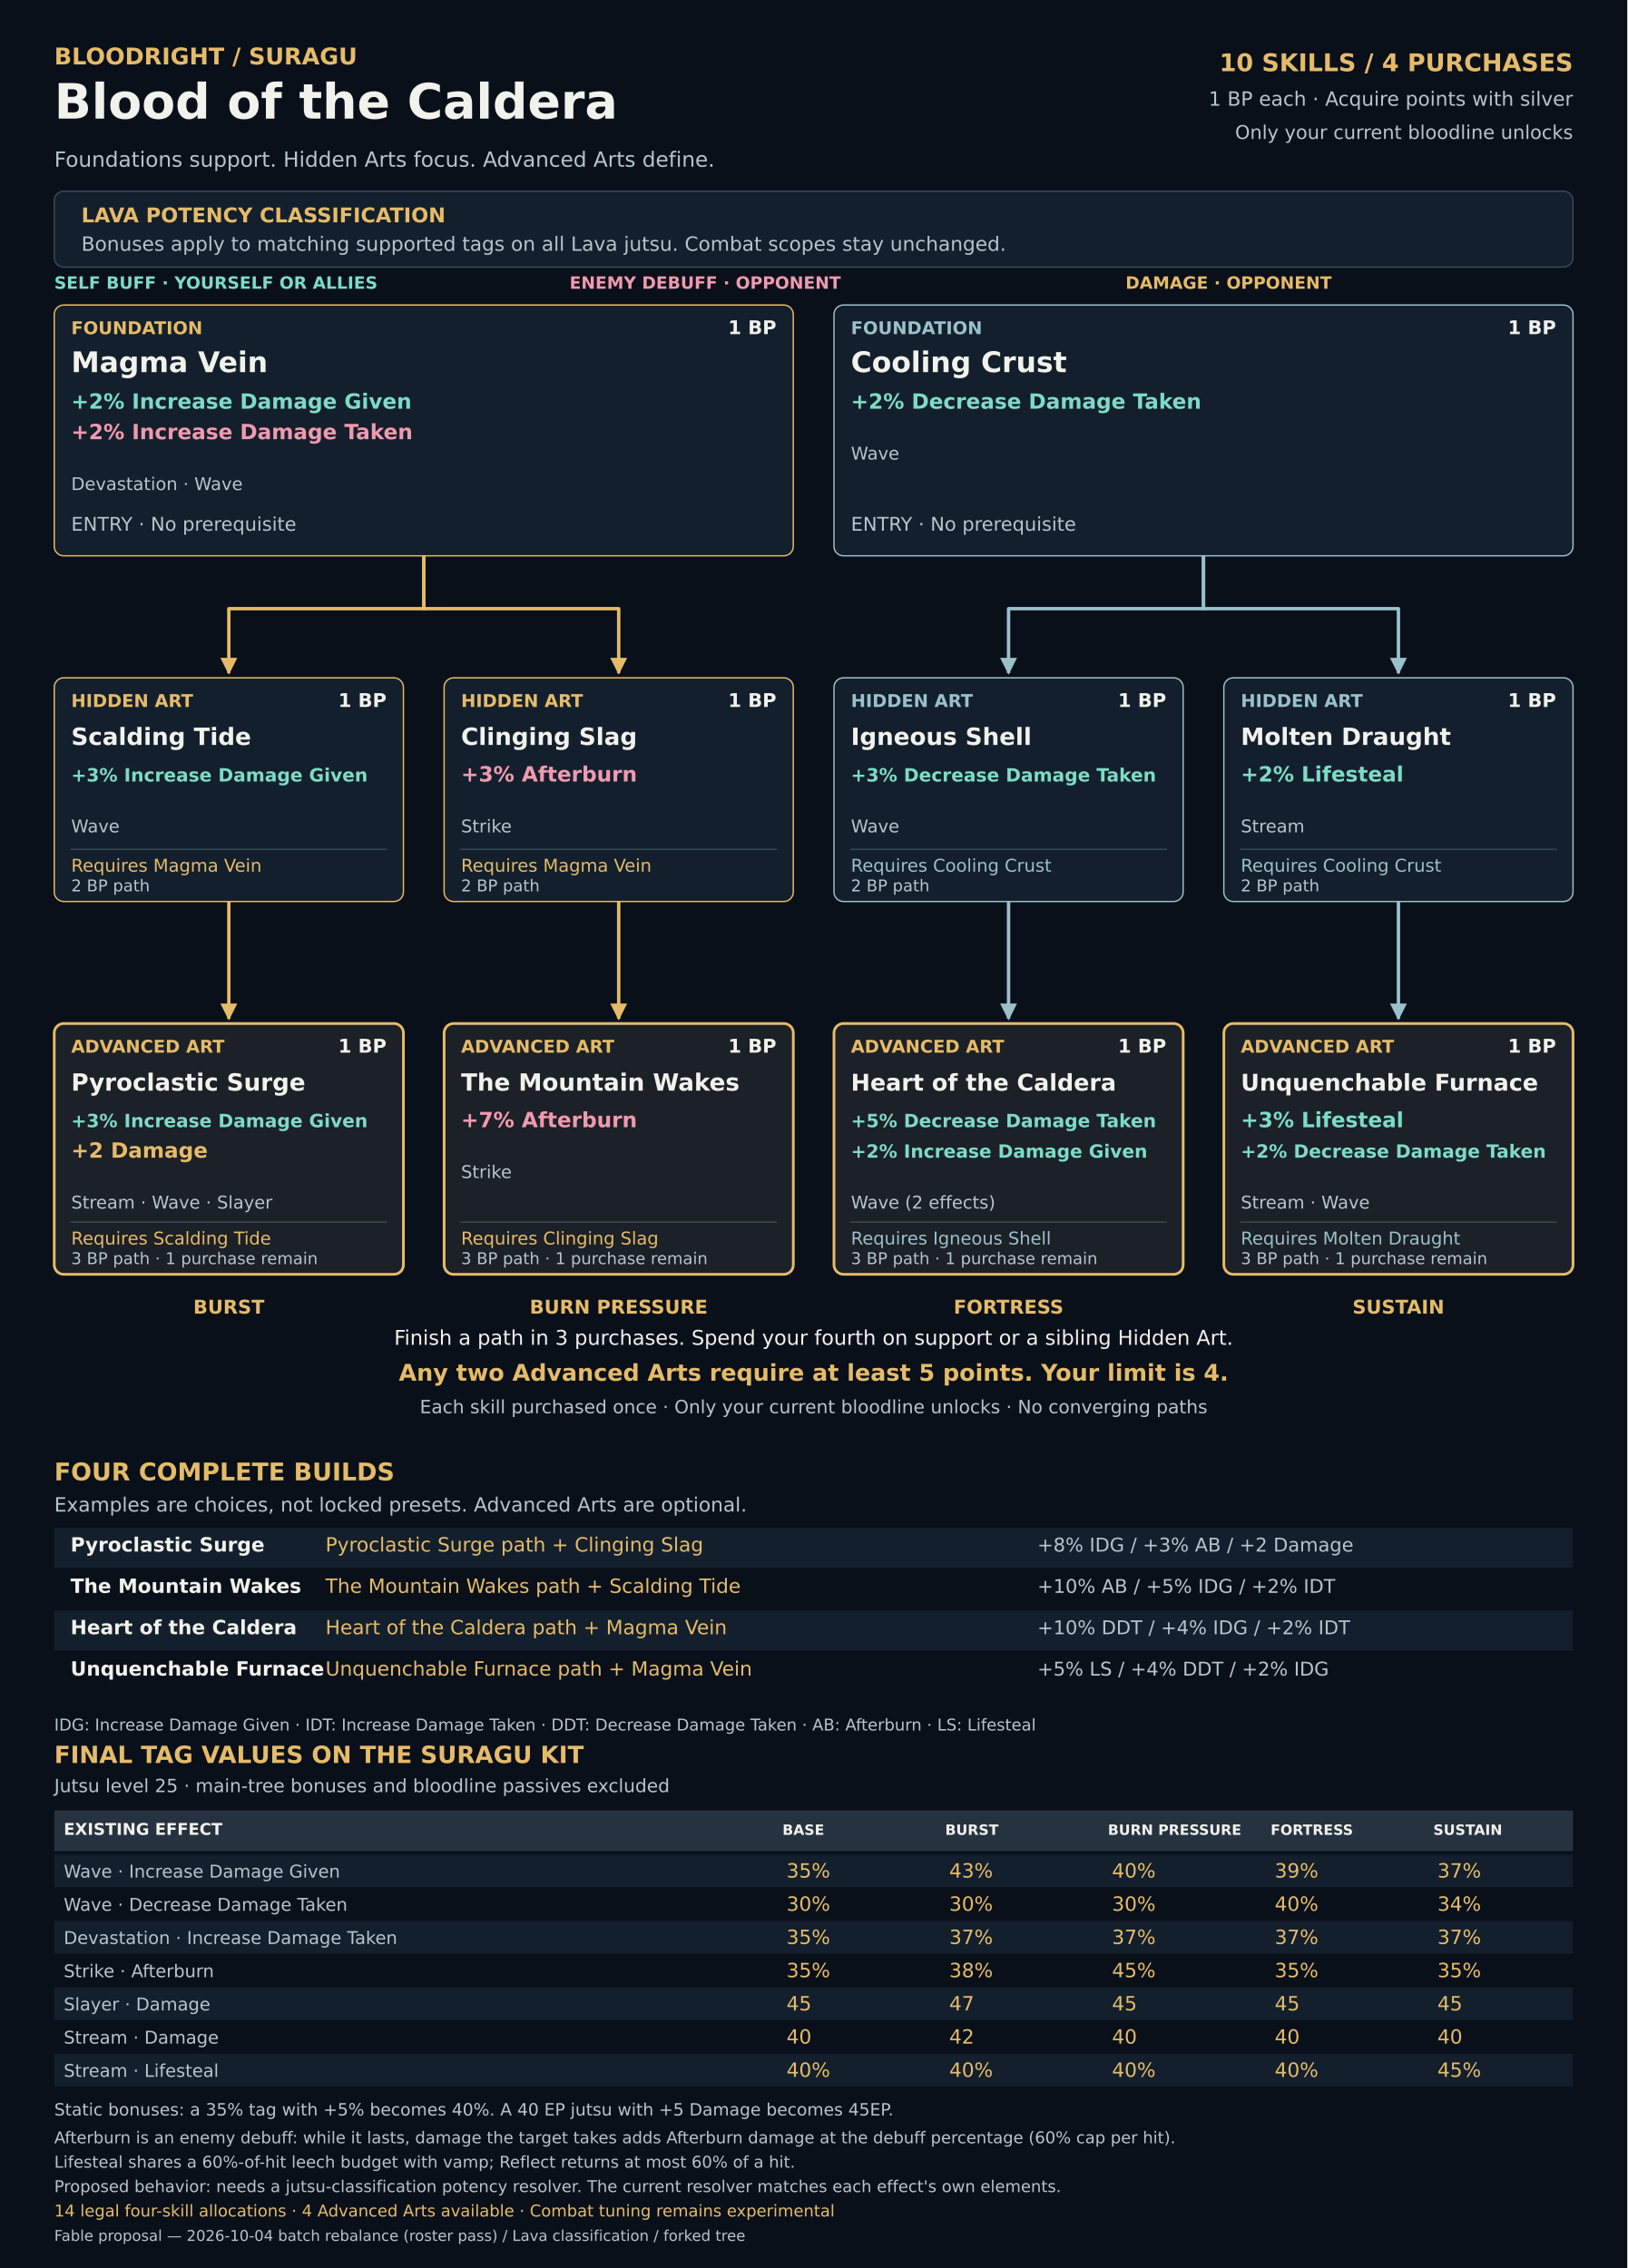
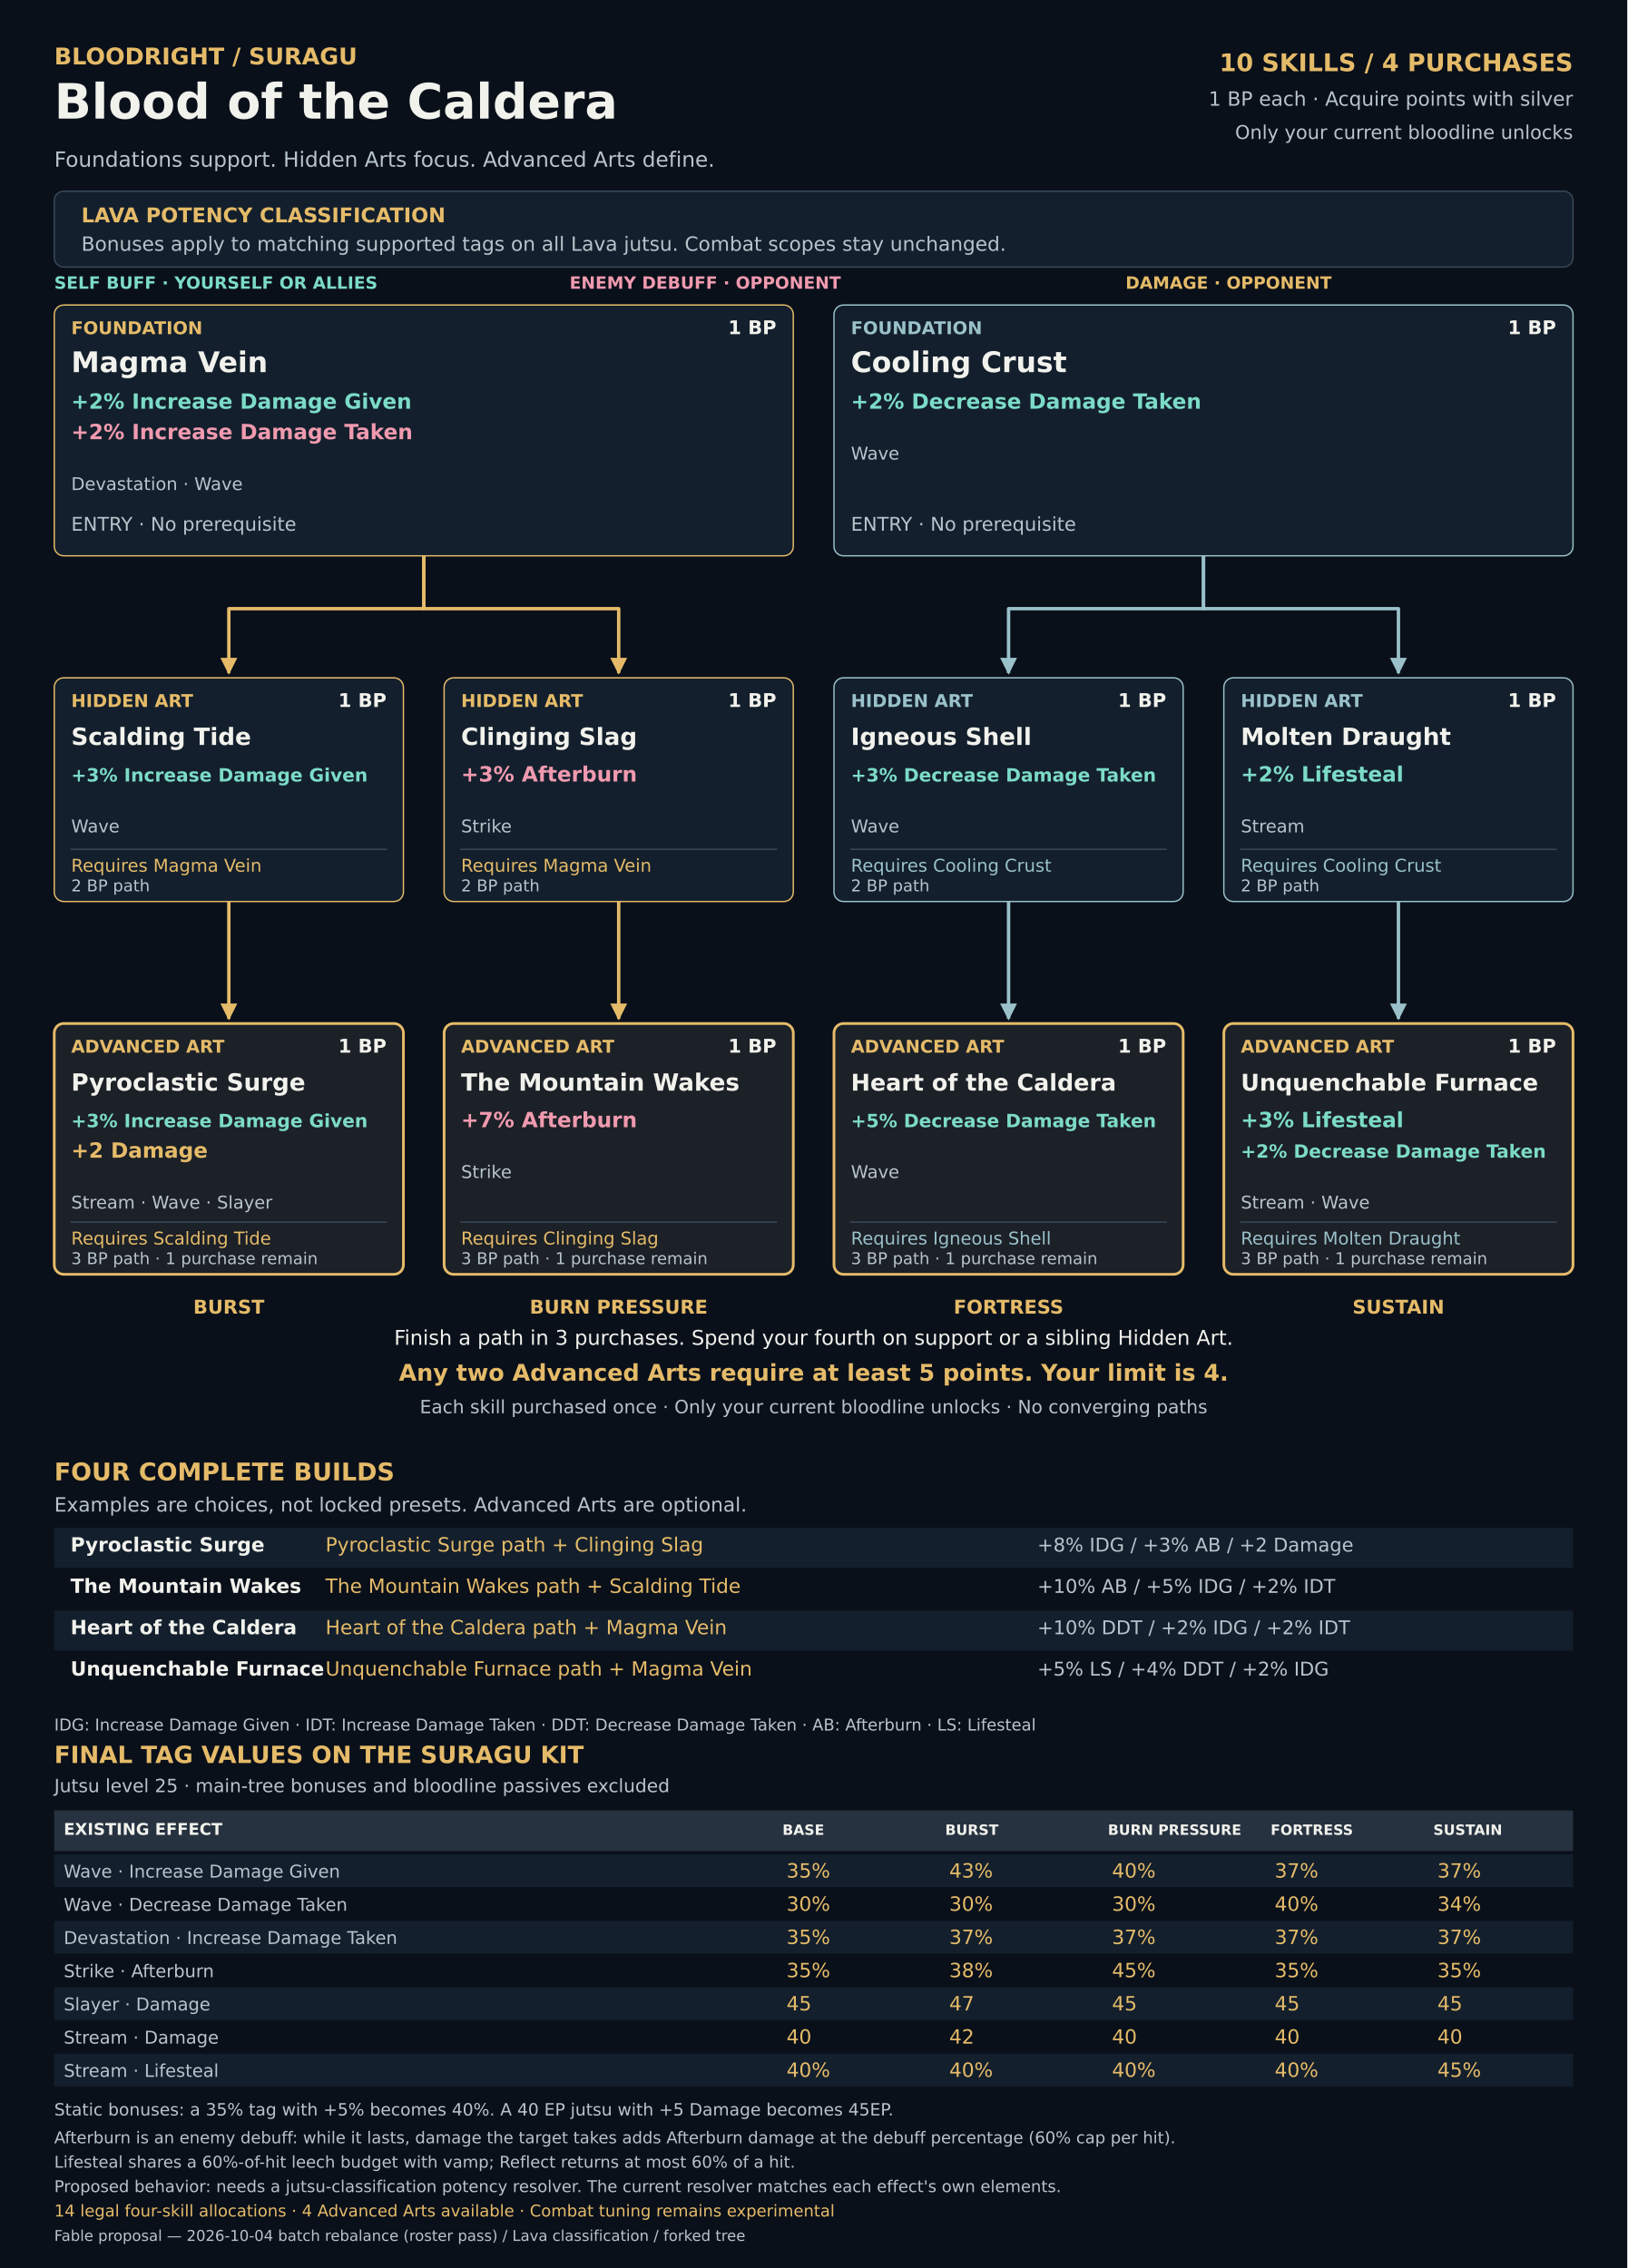
<svg xmlns="http://www.w3.org/2000/svg" width="2400" height="3346" viewBox="0 0 2400 3346" role="img" aria-labelledby="title desc">
  <defs>
    <marker id="arrow-0" viewBox="0 0 10 10" refX="9" refY="5" markerWidth="5" markerHeight="5" orient="auto">
      <path d="M0 0L10 5L0 10Z" fill="#e5bb69" />
    </marker>
    <marker id="arrow-1" viewBox="0 0 10 10" refX="9" refY="5" markerWidth="5" markerHeight="5" orient="auto">
      <path d="M0 0L10 5L0 10Z" fill="#9ac1ca" />
    </marker>
    <marker id="arrow-2" viewBox="0 0 10 10" refX="9" refY="5" markerWidth="5" markerHeight="5" orient="auto">
      <path d="M0 0L10 5L0 10Z" fill="#b8d98d" />
    </marker>
    <marker id="arrow-3" viewBox="0 0 10 10" refX="9" refY="5" markerWidth="5" markerHeight="5" orient="auto">
      <path d="M0 0L10 5L0 10Z" fill="#d9a6e0" />
    </marker>
  </defs>
  <g font-family="DejaVu Sans, sans-serif">
    <rect x="0" y="0" width="2400" height="3346" rx="0" fill="#0a101a" />
    <text x="80" y="95" font-size="34" font-weight="700" fill="#e5bb69" text-anchor="start">BLOODRIGHT / SURAGU</text>
    <text x="80" y="175" font-size="72" font-weight="700" fill="#f2f2ed" text-anchor="start">Blood of the Caldera</text>
    <text x="80" y="246" font-size="31" font-weight="400" fill="#b8c4cc" text-anchor="start">Foundations support. Hidden Arts focus. Advanced Arts define.</text>
    <text x="2320" y="105" font-size="36" font-weight="700" fill="#e5bb69" text-anchor="end">10 SKILLS  /  4 PURCHASES</text>
    <text x="2320" y="156" font-size="29" font-weight="400" fill="#b8c4cc" text-anchor="end">1 BP each · Acquire points with silver</text>
    <text x="2320" y="205" font-size="28" font-weight="400" fill="#b8c4cc" text-anchor="end">Only your current bloodline unlocks</text>
    <rect x="80" y="282" width="2240" height="112" rx="14" fill="#131f2c" stroke="#394858" stroke-width="2" />
    <text x="120" y="328" font-size="30" font-weight="700" fill="#e5bb69" text-anchor="start">LAVA POTENCY CLASSIFICATION</text>
    <text x="120" y="370" font-size="29" font-weight="400" fill="#b8c4cc" text-anchor="start">Bonuses apply to matching supported tags on all Lava jutsu. Combat scopes stay unchanged.</text>
    <text x="80" y="426" font-size="25" font-weight="700" fill="#7cdbc7" text-anchor="start">SELF BUFF · YOURSELF OR ALLIES</text>
    <text x="840" y="426" font-size="25" font-weight="700" fill="#f09aaf" text-anchor="start">ENEMY DEBUFF · OPPONENT</text>
    <text x="1660" y="426" font-size="25" font-weight="700" fill="#e5bb69" text-anchor="start">DAMAGE · OPPONENT</text>
    <path id="edge-02-03" data-from="02" data-to="03" d="M337.5 1330 V1503" fill="none" stroke="#e5bb69" stroke-width="5" stroke-linejoin="round" marker-end="url(#arrow-0)" />
    <path id="edge-04-05" data-from="04" data-to="05" d="M912.5 1330 V1503" fill="none" stroke="#e5bb69" stroke-width="5" stroke-linejoin="round" marker-end="url(#arrow-0)" />
    <path id="edge-01-02" data-from="01" data-to="02" d="M625 820 V898 H337.5 V993" fill="none" stroke="#e5bb69" stroke-width="5" stroke-linejoin="round" marker-end="url(#arrow-0)" />
    <path id="edge-01-04" data-from="01" data-to="04" d="M625 820 V898 H912.5 V993" fill="none" stroke="#e5bb69" stroke-width="5" stroke-linejoin="round" marker-end="url(#arrow-0)" />
    <path id="edge-07-08" data-from="07" data-to="08" d="M1487.5 1330 V1503" fill="none" stroke="#9ac1ca" stroke-width="5" stroke-linejoin="round" marker-end="url(#arrow-1)" />
    <path id="edge-09-10" data-from="09" data-to="10" d="M2062.5 1330 V1503" fill="none" stroke="#9ac1ca" stroke-width="5" stroke-linejoin="round" marker-end="url(#arrow-1)" />
    <path id="edge-06-07" data-from="06" data-to="07" d="M1775 820 V898 H1487.5 V993" fill="none" stroke="#9ac1ca" stroke-width="5" stroke-linejoin="round" marker-end="url(#arrow-1)" />
    <path id="edge-06-09" data-from="06" data-to="09" d="M1775 820 V898 H2062.5 V993" fill="none" stroke="#9ac1ca" stroke-width="5" stroke-linejoin="round" marker-end="url(#arrow-1)" />
    <g id="node-01" data-cost="1" data-prerequisites="" data-potency-classification="Lava">
      <rect x="80" y="450" width="1090" height="370" rx="14" fill="#131f2c" stroke="#e5bb69" stroke-width="2" />
      <text x="105.0" y="493" font-size="26" font-weight="700" fill="#e5bb69" text-anchor="start">FOUNDATION</text>
      <text x="1145.0" y="493" font-size="28" font-weight="700" fill="#f2f2ed" text-anchor="end">1 BP</text>
      <text x="105.0" y="549" font-size="42" font-weight="700" fill="#f2f2ed" text-anchor="start">Magma Vein</text>
      <text x="105.0" y="603" font-size="31" font-weight="700" fill="#7cdbc7" text-anchor="start">+2% Increase Damage Given</text>
      <text x="105.0" y="648" font-size="31" font-weight="700" fill="#f09aaf" text-anchor="start">+2% Increase Damage Taken</text>
      <text x="105.0" y="723" font-size="26" font-weight="400" fill="#b8c4cc" text-anchor="start">Devastation · Wave</text>
      <text x="105.0" y="783" font-size="28" font-weight="400" fill="#b8c4cc" text-anchor="start">ENTRY · No prerequisite</text>
    </g>
    <g id="node-06" data-cost="1" data-prerequisites="" data-potency-classification="Lava">
      <rect x="1230" y="450" width="1090" height="370" rx="14" fill="#131f2c" stroke="#9ac1ca" stroke-width="2" />
      <text x="1255.0" y="493" font-size="26" font-weight="700" fill="#9ac1ca" text-anchor="start">FOUNDATION</text>
      <text x="2295.0" y="493" font-size="28" font-weight="700" fill="#f2f2ed" text-anchor="end">1 BP</text>
      <text x="1255.0" y="549" font-size="42" font-weight="700" fill="#f2f2ed" text-anchor="start">Cooling Crust</text>
      <text x="1255.0" y="603" font-size="31" font-weight="700" fill="#7cdbc7" text-anchor="start">+2% Decrease Damage Taken</text>
      <text x="1255.0" y="678" font-size="26" font-weight="400" fill="#b8c4cc" text-anchor="start">Wave</text>
      <text x="1255.0" y="783" font-size="28" font-weight="400" fill="#b8c4cc" text-anchor="start">ENTRY · No prerequisite</text>
    </g>
    <g id="node-02" data-cost="1" data-prerequisites="01" data-potency-classification="Lava">
      <rect x="80" y="1000" width="515" height="330" rx="14" fill="#131f2c" stroke="#e5bb69" stroke-width="2" />
      <text x="105.0" y="1043" font-size="26" font-weight="700" fill="#e5bb69" text-anchor="start">HIDDEN ART</text>
      <text x="570.0" y="1043" font-size="28" font-weight="700" fill="#f2f2ed" text-anchor="end">1 BP</text>
      <text x="105.0" y="1099" font-size="35" font-weight="700" fill="#f2f2ed" text-anchor="start">Scalding Tide</text>
      <text x="105.0" y="1153" font-size="27" font-weight="700" fill="#7cdbc7" text-anchor="start">+3% Increase Damage Given</text>
      <text x="105.0" y="1228" font-size="26" font-weight="400" fill="#b8c4cc" text-anchor="start">Wave</text>
      <path d="M104 1253 L571 1253" fill="none" stroke="#394858" stroke-width="2" />
      <text x="105.0" y="1286" font-size="26" font-weight="400" fill="#e5bb69" text-anchor="start">Requires Magma Vein</text>
      <text x="105.0" y="1315" font-size="24" font-weight="400" fill="#b8c4cc" text-anchor="start">2 BP path</text>
    </g>
    <g id="node-04" data-cost="1" data-prerequisites="01" data-potency-classification="Lava">
      <rect x="655" y="1000" width="515" height="330" rx="14" fill="#131f2c" stroke="#e5bb69" stroke-width="2" />
      <text x="680.0" y="1043" font-size="26" font-weight="700" fill="#e5bb69" text-anchor="start">HIDDEN ART</text>
      <text x="1145.0" y="1043" font-size="28" font-weight="700" fill="#f2f2ed" text-anchor="end">1 BP</text>
      <text x="680.0" y="1099" font-size="35" font-weight="700" fill="#f2f2ed" text-anchor="start">Clinging Slag</text>
      <text x="680.0" y="1153" font-size="31" font-weight="700" fill="#f09aaf" text-anchor="start">+3% Afterburn</text>
      <text x="680.0" y="1228" font-size="26" font-weight="400" fill="#b8c4cc" text-anchor="start">Strike</text>
      <path d="M679 1253 L1146 1253" fill="none" stroke="#394858" stroke-width="2" />
      <text x="680.0" y="1286" font-size="26" font-weight="400" fill="#e5bb69" text-anchor="start">Requires Magma Vein</text>
      <text x="680.0" y="1315" font-size="24" font-weight="400" fill="#b8c4cc" text-anchor="start">2 BP path</text>
    </g>
    <g id="node-07" data-cost="1" data-prerequisites="06" data-potency-classification="Lava">
      <rect x="1230" y="1000" width="515" height="330" rx="14" fill="#131f2c" stroke="#9ac1ca" stroke-width="2" />
      <text x="1255.0" y="1043" font-size="26" font-weight="700" fill="#9ac1ca" text-anchor="start">HIDDEN ART</text>
      <text x="1720.0" y="1043" font-size="28" font-weight="700" fill="#f2f2ed" text-anchor="end">1 BP</text>
      <text x="1255.0" y="1099" font-size="35" font-weight="700" fill="#f2f2ed" text-anchor="start">Igneous Shell</text>
      <text x="1255.0" y="1153" font-size="27" font-weight="700" fill="#7cdbc7" text-anchor="start">+3% Decrease Damage Taken</text>
      <text x="1255.0" y="1228" font-size="26" font-weight="400" fill="#b8c4cc" text-anchor="start">Wave</text>
      <path d="M1254 1253 L1721 1253" fill="none" stroke="#394858" stroke-width="2" />
      <text x="1255.0" y="1286" font-size="26" font-weight="400" fill="#9ac1ca" text-anchor="start">Requires Cooling Crust</text>
      <text x="1255.0" y="1315" font-size="24" font-weight="400" fill="#b8c4cc" text-anchor="start">2 BP path</text>
    </g>
    <g id="node-09" data-cost="1" data-prerequisites="06" data-potency-classification="Lava">
      <rect x="1805" y="1000" width="515" height="330" rx="14" fill="#131f2c" stroke="#9ac1ca" stroke-width="2" />
      <text x="1830.0" y="1043" font-size="26" font-weight="700" fill="#9ac1ca" text-anchor="start">HIDDEN ART</text>
      <text x="2295.0" y="1043" font-size="28" font-weight="700" fill="#f2f2ed" text-anchor="end">1 BP</text>
      <text x="1830.0" y="1099" font-size="35" font-weight="700" fill="#f2f2ed" text-anchor="start">Molten Draught</text>
      <text x="1830.0" y="1153" font-size="31" font-weight="700" fill="#7cdbc7" text-anchor="start">+2% Lifesteal</text>
      <text x="1830.0" y="1228" font-size="26" font-weight="400" fill="#b8c4cc" text-anchor="start">Stream</text>
      <path d="M1829 1253 L2296 1253" fill="none" stroke="#394858" stroke-width="2" />
      <text x="1830.0" y="1286" font-size="26" font-weight="400" fill="#9ac1ca" text-anchor="start">Requires Cooling Crust</text>
      <text x="1830.0" y="1315" font-size="24" font-weight="400" fill="#b8c4cc" text-anchor="start">2 BP path</text>
    </g>
    <g id="node-03" data-cost="1" data-prerequisites="02" data-potency-classification="Lava">
      <rect x="80" y="1510" width="515" height="370" rx="14" fill="#1c2027" stroke="#e5bb69" stroke-width="4" />
      <text x="105.0" y="1553" font-size="26" font-weight="700" fill="#e5bb69" text-anchor="start">ADVANCED ART</text>
      <text x="570.0" y="1553" font-size="28" font-weight="700" fill="#f2f2ed" text-anchor="end">1 BP</text>
      <text x="105.0" y="1609" font-size="35" font-weight="700" fill="#f2f2ed" text-anchor="start">Pyroclastic Surge</text>
      <text x="105.0" y="1663" font-size="27" font-weight="700" fill="#7cdbc7" text-anchor="start">+3% Increase Damage Given</text>
      <text x="105.0" y="1708" font-size="31" font-weight="700" fill="#e5bb69" text-anchor="start">+2 Damage</text>
      <text x="105.0" y="1783" font-size="26" font-weight="400" fill="#b8c4cc" text-anchor="start">Stream · Wave · Slayer</text>
      <path d="M104 1803 L571 1803" fill="none" stroke="#394858" stroke-width="2" />
      <text x="105.0" y="1836" font-size="26" font-weight="400" fill="#e5bb69" text-anchor="start">Requires Scalding Tide</text>
      <text x="105.0" y="1865" font-size="24" font-weight="400" fill="#b8c4cc" text-anchor="start">3 BP path · 1 purchase remain</text>
    </g>
    <g id="node-05" data-cost="1" data-prerequisites="04" data-potency-classification="Lava">
      <rect x="655" y="1510" width="515" height="370" rx="14" fill="#1c2027" stroke="#e5bb69" stroke-width="4" />
      <text x="680.0" y="1553" font-size="26" font-weight="700" fill="#e5bb69" text-anchor="start">ADVANCED ART</text>
      <text x="1145.0" y="1553" font-size="28" font-weight="700" fill="#f2f2ed" text-anchor="end">1 BP</text>
      <text x="680.0" y="1609" font-size="35" font-weight="700" fill="#f2f2ed" text-anchor="start">The Mountain Wakes</text>
      <text x="680.0" y="1663" font-size="31" font-weight="700" fill="#f09aaf" text-anchor="start">+7% Afterburn</text>
      <text x="680.0" y="1738" font-size="26" font-weight="400" fill="#b8c4cc" text-anchor="start">Strike</text>
      <path d="M679 1803 L1146 1803" fill="none" stroke="#394858" stroke-width="2" />
      <text x="680.0" y="1836" font-size="26" font-weight="400" fill="#e5bb69" text-anchor="start">Requires Clinging Slag</text>
      <text x="680.0" y="1865" font-size="24" font-weight="400" fill="#b8c4cc" text-anchor="start">3 BP path · 1 purchase remain</text>
    </g>
    <g id="node-08" data-cost="1" data-prerequisites="07" data-potency-classification="Lava">
      <rect x="1230" y="1510" width="515" height="370" rx="14" fill="#1c2027" stroke="#e5bb69" stroke-width="4" />
      <text x="1255.0" y="1553" font-size="26" font-weight="700" fill="#e5bb69" text-anchor="start">ADVANCED ART</text>
      <text x="1720.0" y="1553" font-size="28" font-weight="700" fill="#f2f2ed" text-anchor="end">1 BP</text>
      <text x="1255.0" y="1609" font-size="34" font-weight="700" fill="#f2f2ed" text-anchor="start">Heart of the Caldera</text>
      <text x="1255.0" y="1663" font-size="27" font-weight="700" fill="#7cdbc7" text-anchor="start">+5% Decrease Damage Taken</text>
-       <text x="1255.0" y="1708" font-size="27" font-weight="700" fill="#7cdbc7" text-anchor="start">+2% Increase Damage Given</text>
-       <text x="1255.0" y="1783" font-size="26" font-weight="400" fill="#b8c4cc" text-anchor="start">Wave (2 effects)</text>
+       <text x="1255.0" y="1738" font-size="26" font-weight="400" fill="#b8c4cc" text-anchor="start">Wave</text>
      <path d="M1254 1803 L1721 1803" fill="none" stroke="#394858" stroke-width="2" />
      <text x="1255.0" y="1836" font-size="26" font-weight="400" fill="#9ac1ca" text-anchor="start">Requires Igneous Shell</text>
      <text x="1255.0" y="1865" font-size="24" font-weight="400" fill="#b8c4cc" text-anchor="start">3 BP path · 1 purchase remain</text>
    </g>
    <g id="node-10" data-cost="1" data-prerequisites="09" data-potency-classification="Lava">
      <rect x="1805" y="1510" width="515" height="370" rx="14" fill="#1c2027" stroke="#e5bb69" stroke-width="4" />
      <text x="1830.0" y="1553" font-size="26" font-weight="700" fill="#e5bb69" text-anchor="start">ADVANCED ART</text>
      <text x="2295.0" y="1553" font-size="28" font-weight="700" fill="#f2f2ed" text-anchor="end">1 BP</text>
      <text x="1830.0" y="1609" font-size="34" font-weight="700" fill="#f2f2ed" text-anchor="start">Unquenchable Furnace</text>
      <text x="1830.0" y="1663" font-size="31" font-weight="700" fill="#7cdbc7" text-anchor="start">+3% Lifesteal</text>
      <text x="1830.0" y="1708" font-size="27" font-weight="700" fill="#7cdbc7" text-anchor="start">+2% Decrease Damage Taken</text>
      <text x="1830.0" y="1783" font-size="26" font-weight="400" fill="#b8c4cc" text-anchor="start">Stream · Wave</text>
      <path d="M1829 1803 L2296 1803" fill="none" stroke="#394858" stroke-width="2" />
      <text x="1830.0" y="1836" font-size="26" font-weight="400" fill="#9ac1ca" text-anchor="start">Requires Molten Draught</text>
      <text x="1830.0" y="1865" font-size="24" font-weight="400" fill="#b8c4cc" text-anchor="start">3 BP path · 1 purchase remain</text>
    </g>
    <text x="337.5" y="1938" font-size="28" font-weight="700" fill="#e5bb69" text-anchor="middle">BURST</text>
    <text x="912.5" y="1938" font-size="28" font-weight="700" fill="#e5bb69" text-anchor="middle">BURN PRESSURE</text>
    <text x="1487.5" y="1938" font-size="28" font-weight="700" fill="#e5bb69" text-anchor="middle">FORTRESS</text>
    <text x="2062.5" y="1938" font-size="28" font-weight="700" fill="#e5bb69" text-anchor="middle">SUSTAIN</text>
    <text x="1200.0" y="1984" font-size="30" font-weight="400" fill="#f2f2ed" text-anchor="middle">Finish a path in 3 purchases. Spend your fourth on support or a sibling Hidden Art.</text>
    <text x="1200.0" y="2037" font-size="34" font-weight="700" fill="#e5bb69" text-anchor="middle">Any two Advanced Arts require at least 5 points. Your limit is 4.</text>
    <text x="1200.0" y="2085" font-size="27" font-weight="400" fill="#b8c4cc" text-anchor="middle">Each skill purchased once · Only your current bloodline unlocks · No converging paths</text>
    <text x="80" y="2184" font-size="36" font-weight="700" fill="#e5bb69" text-anchor="start">FOUR COMPLETE BUILDS</text>
    <text x="80" y="2230" font-size="29" font-weight="400" fill="#b8c4cc" text-anchor="start">Examples are choices, not locked presets. Advanced Arts are optional.</text>
    <rect x="80" y="2254" width="2240" height="59" rx="0" fill="#131f2c" />
    <text x="104" y="2289" font-size="29" font-weight="700" fill="#f2f2ed" text-anchor="start">Pyroclastic Surge</text>
    <text x="480" y="2289" font-size="29" font-weight="400" fill="#e5bb69" text-anchor="start">Pyroclastic Surge path + Clinging Slag</text>
    <text x="1530" y="2289" font-size="28" font-weight="400" fill="#b8c4cc" text-anchor="start">+8% IDG / +3% AB / +2 Damage</text>
    <rect x="80" y="2315" width="2240" height="59" rx="0" fill="#0a101a" />
    <text x="104" y="2350" font-size="29" font-weight="700" fill="#f2f2ed" text-anchor="start">The Mountain Wakes</text>
    <text x="480" y="2350" font-size="29" font-weight="400" fill="#e5bb69" text-anchor="start">The Mountain Wakes path + Scalding Tide</text>
    <text x="1530" y="2350" font-size="28" font-weight="400" fill="#b8c4cc" text-anchor="start">+10% AB / +5% IDG / +2% IDT</text>
    <rect x="80" y="2376" width="2240" height="59" rx="0" fill="#131f2c" />
    <text x="104" y="2411" font-size="29" font-weight="700" fill="#f2f2ed" text-anchor="start">Heart of the Caldera</text>
    <text x="480" y="2411" font-size="29" font-weight="400" fill="#e5bb69" text-anchor="start">Heart of the Caldera path + Magma Vein</text>
-     <text x="1530" y="2411" font-size="28" font-weight="400" fill="#b8c4cc" text-anchor="start">+10% DDT / +4% IDG / +2% IDT</text>
+     <text x="1530" y="2411" font-size="28" font-weight="400" fill="#b8c4cc" text-anchor="start">+10% DDT / +2% IDG / +2% IDT</text>
    <rect x="80" y="2437" width="2240" height="59" rx="0" fill="#0a101a" />
    <text x="104" y="2472" font-size="29" font-weight="700" fill="#f2f2ed" text-anchor="start">Unquenchable Furnace</text>
    <text x="480" y="2472" font-size="29" font-weight="400" fill="#e5bb69" text-anchor="start">Unquenchable Furnace path + Magma Vein</text>
    <text x="1530" y="2472" font-size="28" font-weight="400" fill="#b8c4cc" text-anchor="start">+5% LS / +4% DDT / +2% IDG</text>
    <text x="80" y="2553" font-size="24" font-weight="400" fill="#b8c4cc" text-anchor="start">IDG: Increase Damage Given · IDT: Increase Damage Taken · DDT: Decrease Damage Taken · AB: Afterburn · LS: Lifesteal</text>
    <text x="80" y="2601" font-size="35" font-weight="700" fill="#e5bb69" text-anchor="start">FINAL TAG VALUES ON THE SURAGU KIT</text>
    <text x="80" y="2644" font-size="27" font-weight="400" fill="#b8c4cc" text-anchor="start">Jutsu level 25 · main-tree bonuses and bloodline passives excluded</text>
    <rect x="80" y="2671" width="2240" height="60" rx="0" fill="#263240" />
    <text x="94" y="2707" font-size="24" font-weight="700" fill="#f2f2ed" text-anchor="start">EXISTING EFFECT</text>
    <text x="1154.0" y="2707" font-size="21" font-weight="700" fill="#f2f2ed" text-anchor="start">BASE</text>
    <text x="1394.0" y="2707" font-size="21" font-weight="700" fill="#f2f2ed" text-anchor="start">BURST</text>
    <text x="1634.0" y="2707" font-size="21" font-weight="700" fill="#f2f2ed" text-anchor="start">BURN PRESSURE</text>
    <text x="1874.0" y="2707" font-size="21" font-weight="700" fill="#f2f2ed" text-anchor="start">FORTRESS</text>
    <text x="2114.0" y="2707" font-size="21" font-weight="700" fill="#f2f2ed" text-anchor="start">SUSTAIN</text>
    <rect x="80" y="2736" width="2240" height="48" rx="0" fill="#131f2c" />
    <text x="94" y="2770" font-size="26" font-weight="400" fill="#b8c4cc" text-anchor="start">Wave · Increase Damage Given</text>
    <text x="1160.0" y="2770" font-size="29" font-weight="400" fill="#e5bb69" text-anchor="start">35%</text>
    <text x="1400.0" y="2770" font-size="29" font-weight="400" fill="#e5bb69" text-anchor="start">43%</text>
    <text x="1640.0" y="2770" font-size="29" font-weight="400" fill="#e5bb69" text-anchor="start">40%</text>
-     <text x="1880.0" y="2770" font-size="29" font-weight="400" fill="#e5bb69" text-anchor="start">39%</text>
+     <text x="1880.0" y="2770" font-size="29" font-weight="400" fill="#e5bb69" text-anchor="start">37%</text>
    <text x="2120.0" y="2770" font-size="29" font-weight="400" fill="#e5bb69" text-anchor="start">37%</text>
    <text x="94" y="2819" font-size="26" font-weight="400" fill="#b8c4cc" text-anchor="start">Wave · Decrease Damage Taken</text>
    <text x="1160.0" y="2819" font-size="29" font-weight="400" fill="#e5bb69" text-anchor="start">30%</text>
    <text x="1400.0" y="2819" font-size="29" font-weight="400" fill="#e5bb69" text-anchor="start">30%</text>
    <text x="1640.0" y="2819" font-size="29" font-weight="400" fill="#e5bb69" text-anchor="start">30%</text>
    <text x="1880.0" y="2819" font-size="29" font-weight="400" fill="#e5bb69" text-anchor="start">40%</text>
    <text x="2120.0" y="2819" font-size="29" font-weight="400" fill="#e5bb69" text-anchor="start">34%</text>
    <rect x="80" y="2834" width="2240" height="48" rx="0" fill="#131f2c" />
    <text x="94" y="2868" font-size="26" font-weight="400" fill="#b8c4cc" text-anchor="start">Devastation · Increase Damage Taken</text>
    <text x="1160.0" y="2868" font-size="29" font-weight="400" fill="#e5bb69" text-anchor="start">35%</text>
    <text x="1400.0" y="2868" font-size="29" font-weight="400" fill="#e5bb69" text-anchor="start">37%</text>
    <text x="1640.0" y="2868" font-size="29" font-weight="400" fill="#e5bb69" text-anchor="start">37%</text>
    <text x="1880.0" y="2868" font-size="29" font-weight="400" fill="#e5bb69" text-anchor="start">37%</text>
    <text x="2120.0" y="2868" font-size="29" font-weight="400" fill="#e5bb69" text-anchor="start">37%</text>
    <text x="94" y="2917" font-size="26" font-weight="400" fill="#b8c4cc" text-anchor="start">Strike · Afterburn</text>
    <text x="1160.0" y="2917" font-size="29" font-weight="400" fill="#e5bb69" text-anchor="start">35%</text>
    <text x="1400.0" y="2917" font-size="29" font-weight="400" fill="#e5bb69" text-anchor="start">38%</text>
    <text x="1640.0" y="2917" font-size="29" font-weight="400" fill="#e5bb69" text-anchor="start">45%</text>
    <text x="1880.0" y="2917" font-size="29" font-weight="400" fill="#e5bb69" text-anchor="start">35%</text>
    <text x="2120.0" y="2917" font-size="29" font-weight="400" fill="#e5bb69" text-anchor="start">35%</text>
    <rect x="80" y="2932" width="2240" height="48" rx="0" fill="#131f2c" />
    <text x="94" y="2966" font-size="26" font-weight="400" fill="#b8c4cc" text-anchor="start">Slayer · Damage</text>
    <text x="1160.0" y="2966" font-size="29" font-weight="400" fill="#e5bb69" text-anchor="start">45</text>
    <text x="1400.0" y="2966" font-size="29" font-weight="400" fill="#e5bb69" text-anchor="start">47</text>
    <text x="1640.0" y="2966" font-size="29" font-weight="400" fill="#e5bb69" text-anchor="start">45</text>
    <text x="1880.0" y="2966" font-size="29" font-weight="400" fill="#e5bb69" text-anchor="start">45</text>
    <text x="2120.0" y="2966" font-size="29" font-weight="400" fill="#e5bb69" text-anchor="start">45</text>
    <text x="94" y="3015" font-size="26" font-weight="400" fill="#b8c4cc" text-anchor="start">Stream · Damage</text>
    <text x="1160.0" y="3015" font-size="29" font-weight="400" fill="#e5bb69" text-anchor="start">40</text>
    <text x="1400.0" y="3015" font-size="29" font-weight="400" fill="#e5bb69" text-anchor="start">42</text>
    <text x="1640.0" y="3015" font-size="29" font-weight="400" fill="#e5bb69" text-anchor="start">40</text>
    <text x="1880.0" y="3015" font-size="29" font-weight="400" fill="#e5bb69" text-anchor="start">40</text>
    <text x="2120.0" y="3015" font-size="29" font-weight="400" fill="#e5bb69" text-anchor="start">40</text>
    <rect x="80" y="3030" width="2240" height="48" rx="0" fill="#131f2c" />
    <text x="94" y="3064" font-size="26" font-weight="400" fill="#b8c4cc" text-anchor="start">Stream · Lifesteal</text>
    <text x="1160.0" y="3064" font-size="29" font-weight="400" fill="#e5bb69" text-anchor="start">40%</text>
    <text x="1400.0" y="3064" font-size="29" font-weight="400" fill="#e5bb69" text-anchor="start">40%</text>
    <text x="1640.0" y="3064" font-size="29" font-weight="400" fill="#e5bb69" text-anchor="start">40%</text>
    <text x="1880.0" y="3064" font-size="29" font-weight="400" fill="#e5bb69" text-anchor="start">40%</text>
    <text x="2120.0" y="3064" font-size="29" font-weight="400" fill="#e5bb69" text-anchor="start">45%</text>
    <text x="80" y="3121" font-size="25" font-weight="400" fill="#b8c4cc" text-anchor="start">Static bonuses: a 35% tag with +5% becomes 40%. A 40 EP jutsu with +5 Damage becomes 45EP.</text>
    <text x="80" y="3162" font-size="24" font-weight="400" fill="#b8c4cc" text-anchor="start">Afterburn is an enemy debuff: while it lasts, damage the target takes adds Afterburn damage at the debuff percentage (60% cap per hit).</text>
    <text x="80" y="3198" font-size="24" font-weight="400" fill="#b8c4cc" text-anchor="start">Lifesteal shares a 60%-of-hit leech budget with vamp; Reflect returns at most 60% of a hit.</text>
    <text x="80" y="3234" font-size="24" font-weight="400" fill="#b8c4cc" text-anchor="start">Proposed behavior: needs a jutsu-classification potency resolver. The current resolver matches each effect's own elements.</text>
    <text x="80" y="3270" font-size="24" font-weight="400" fill="#e5bb69" text-anchor="start">14 legal four-skill allocations · 4 Advanced Arts available · Combat tuning remains experimental</text>
    <text x="80" y="3306" font-size="22" font-weight="400" fill="#b8c4cc" text-anchor="start">Fable proposal — 2026-10-04 batch rebalance (roster pass) / Lava classification / forked tree</text>
  </g>
</svg>
